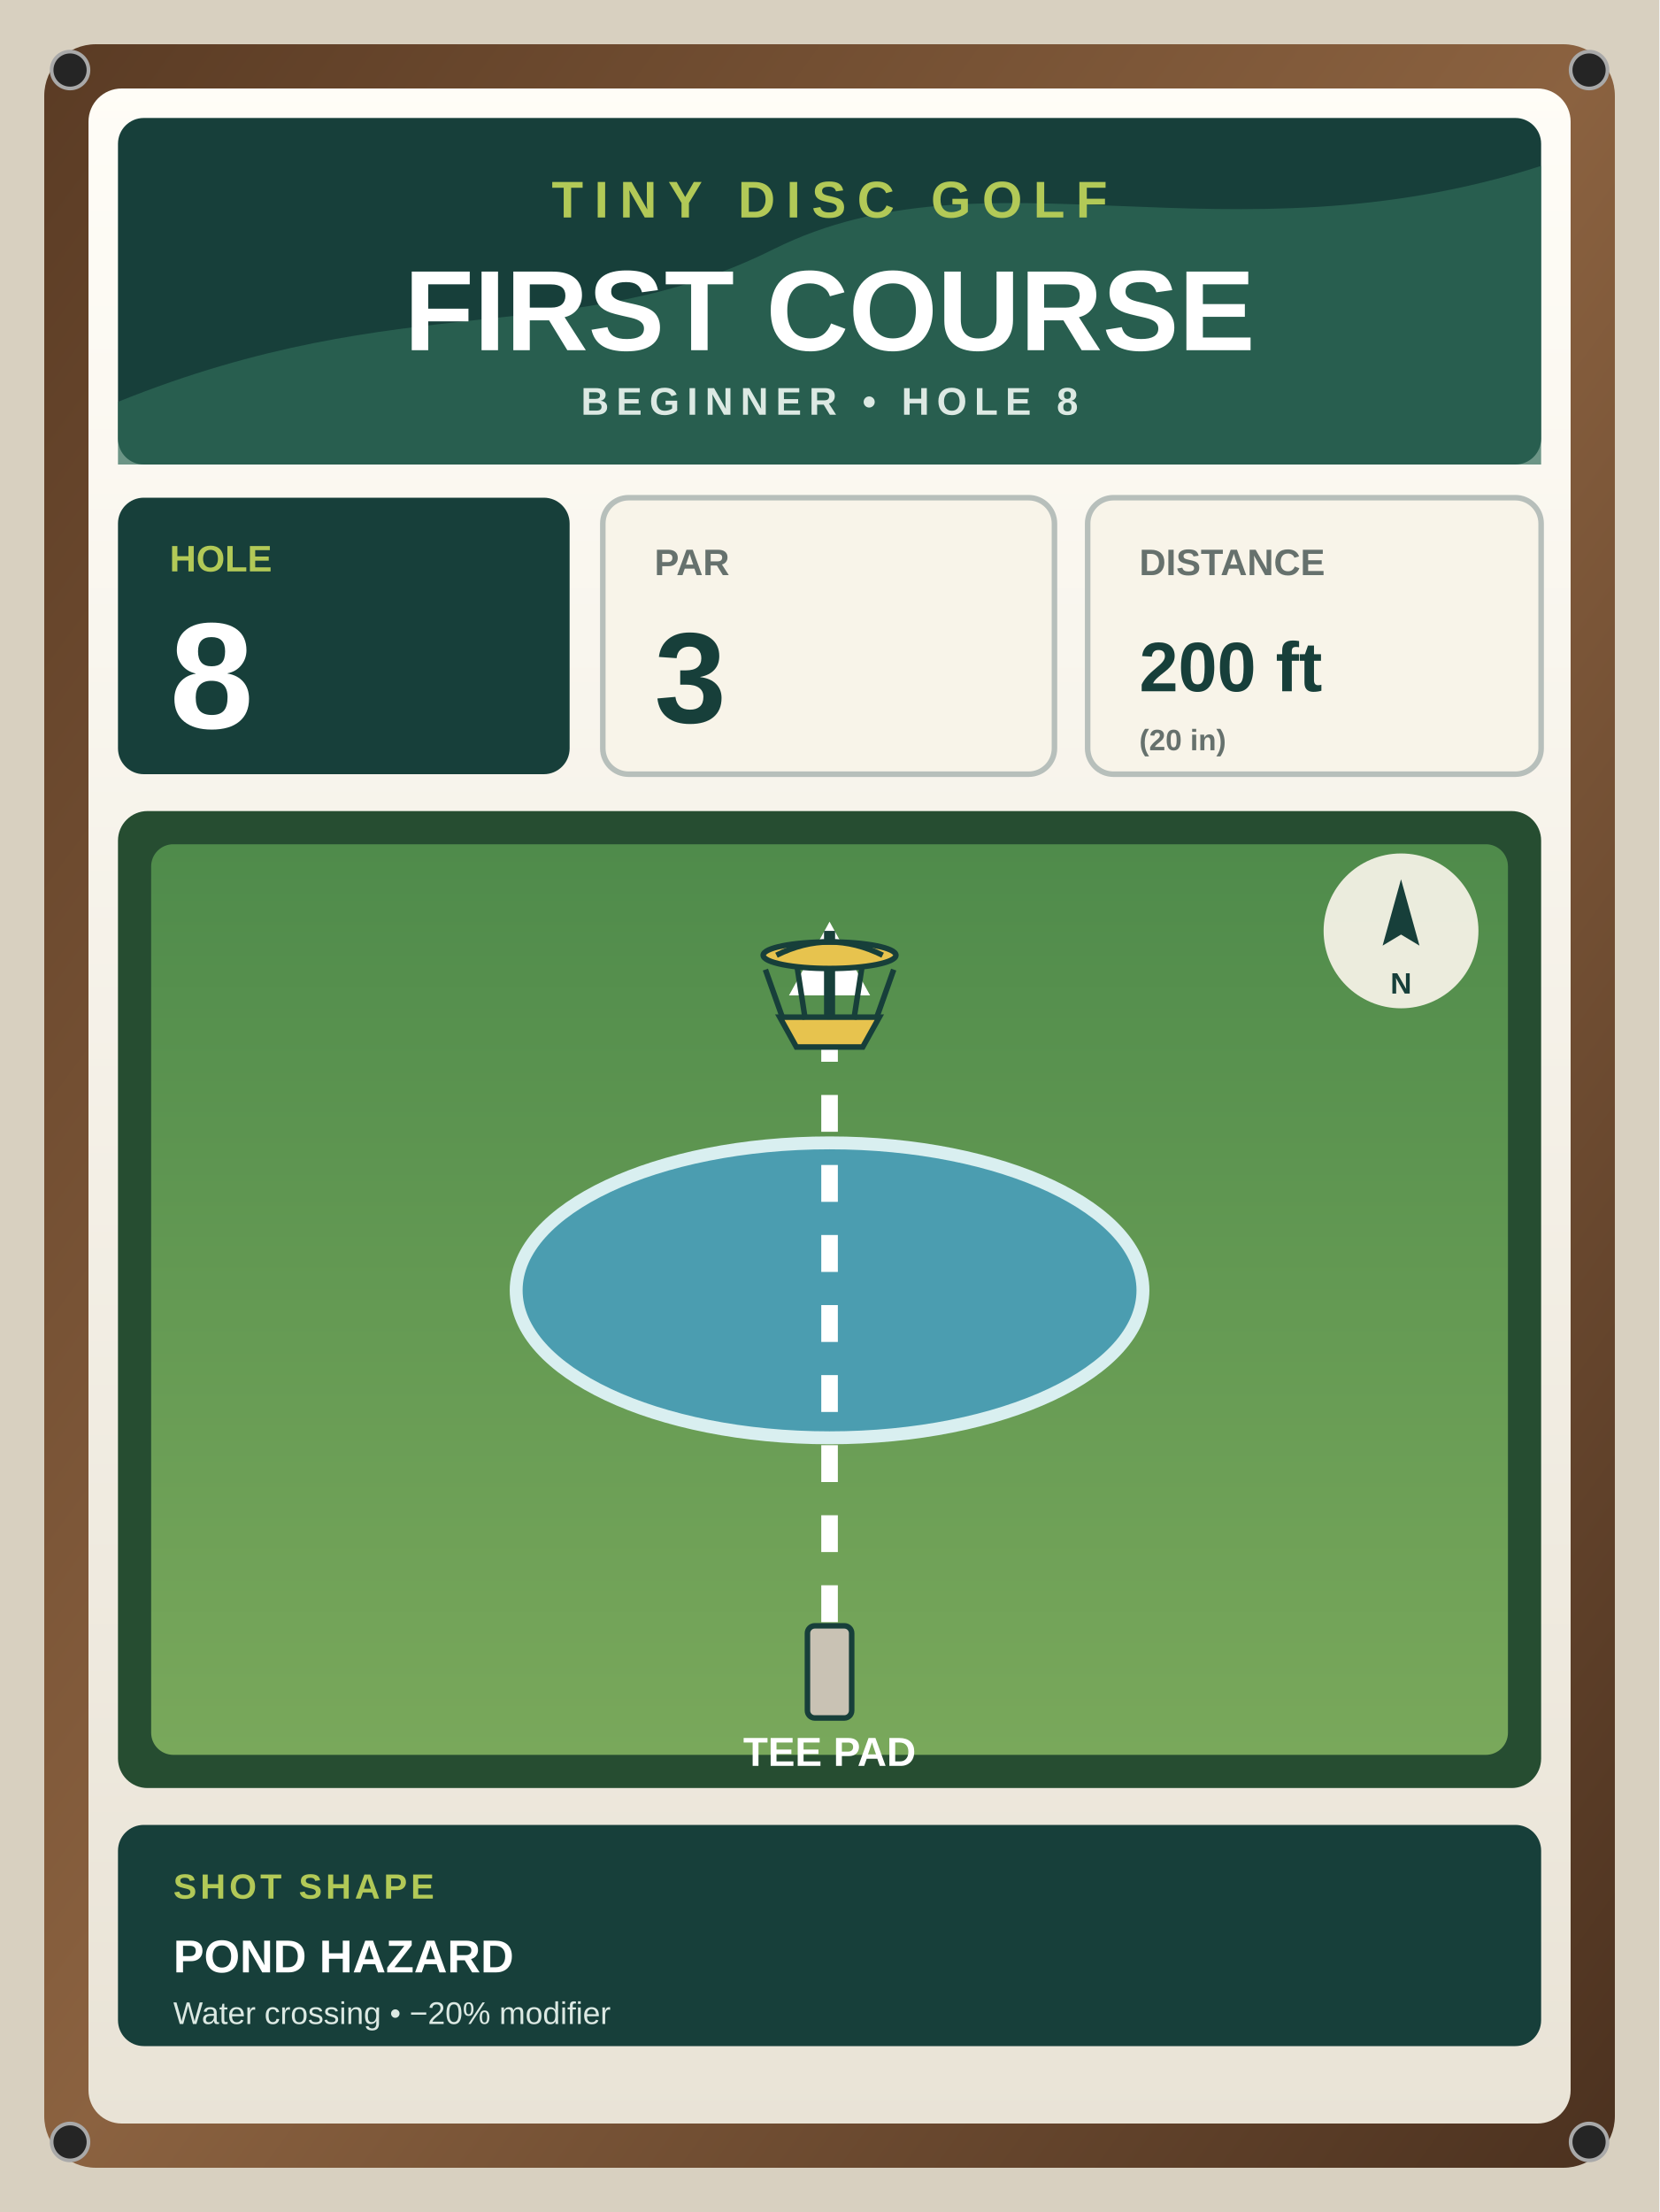
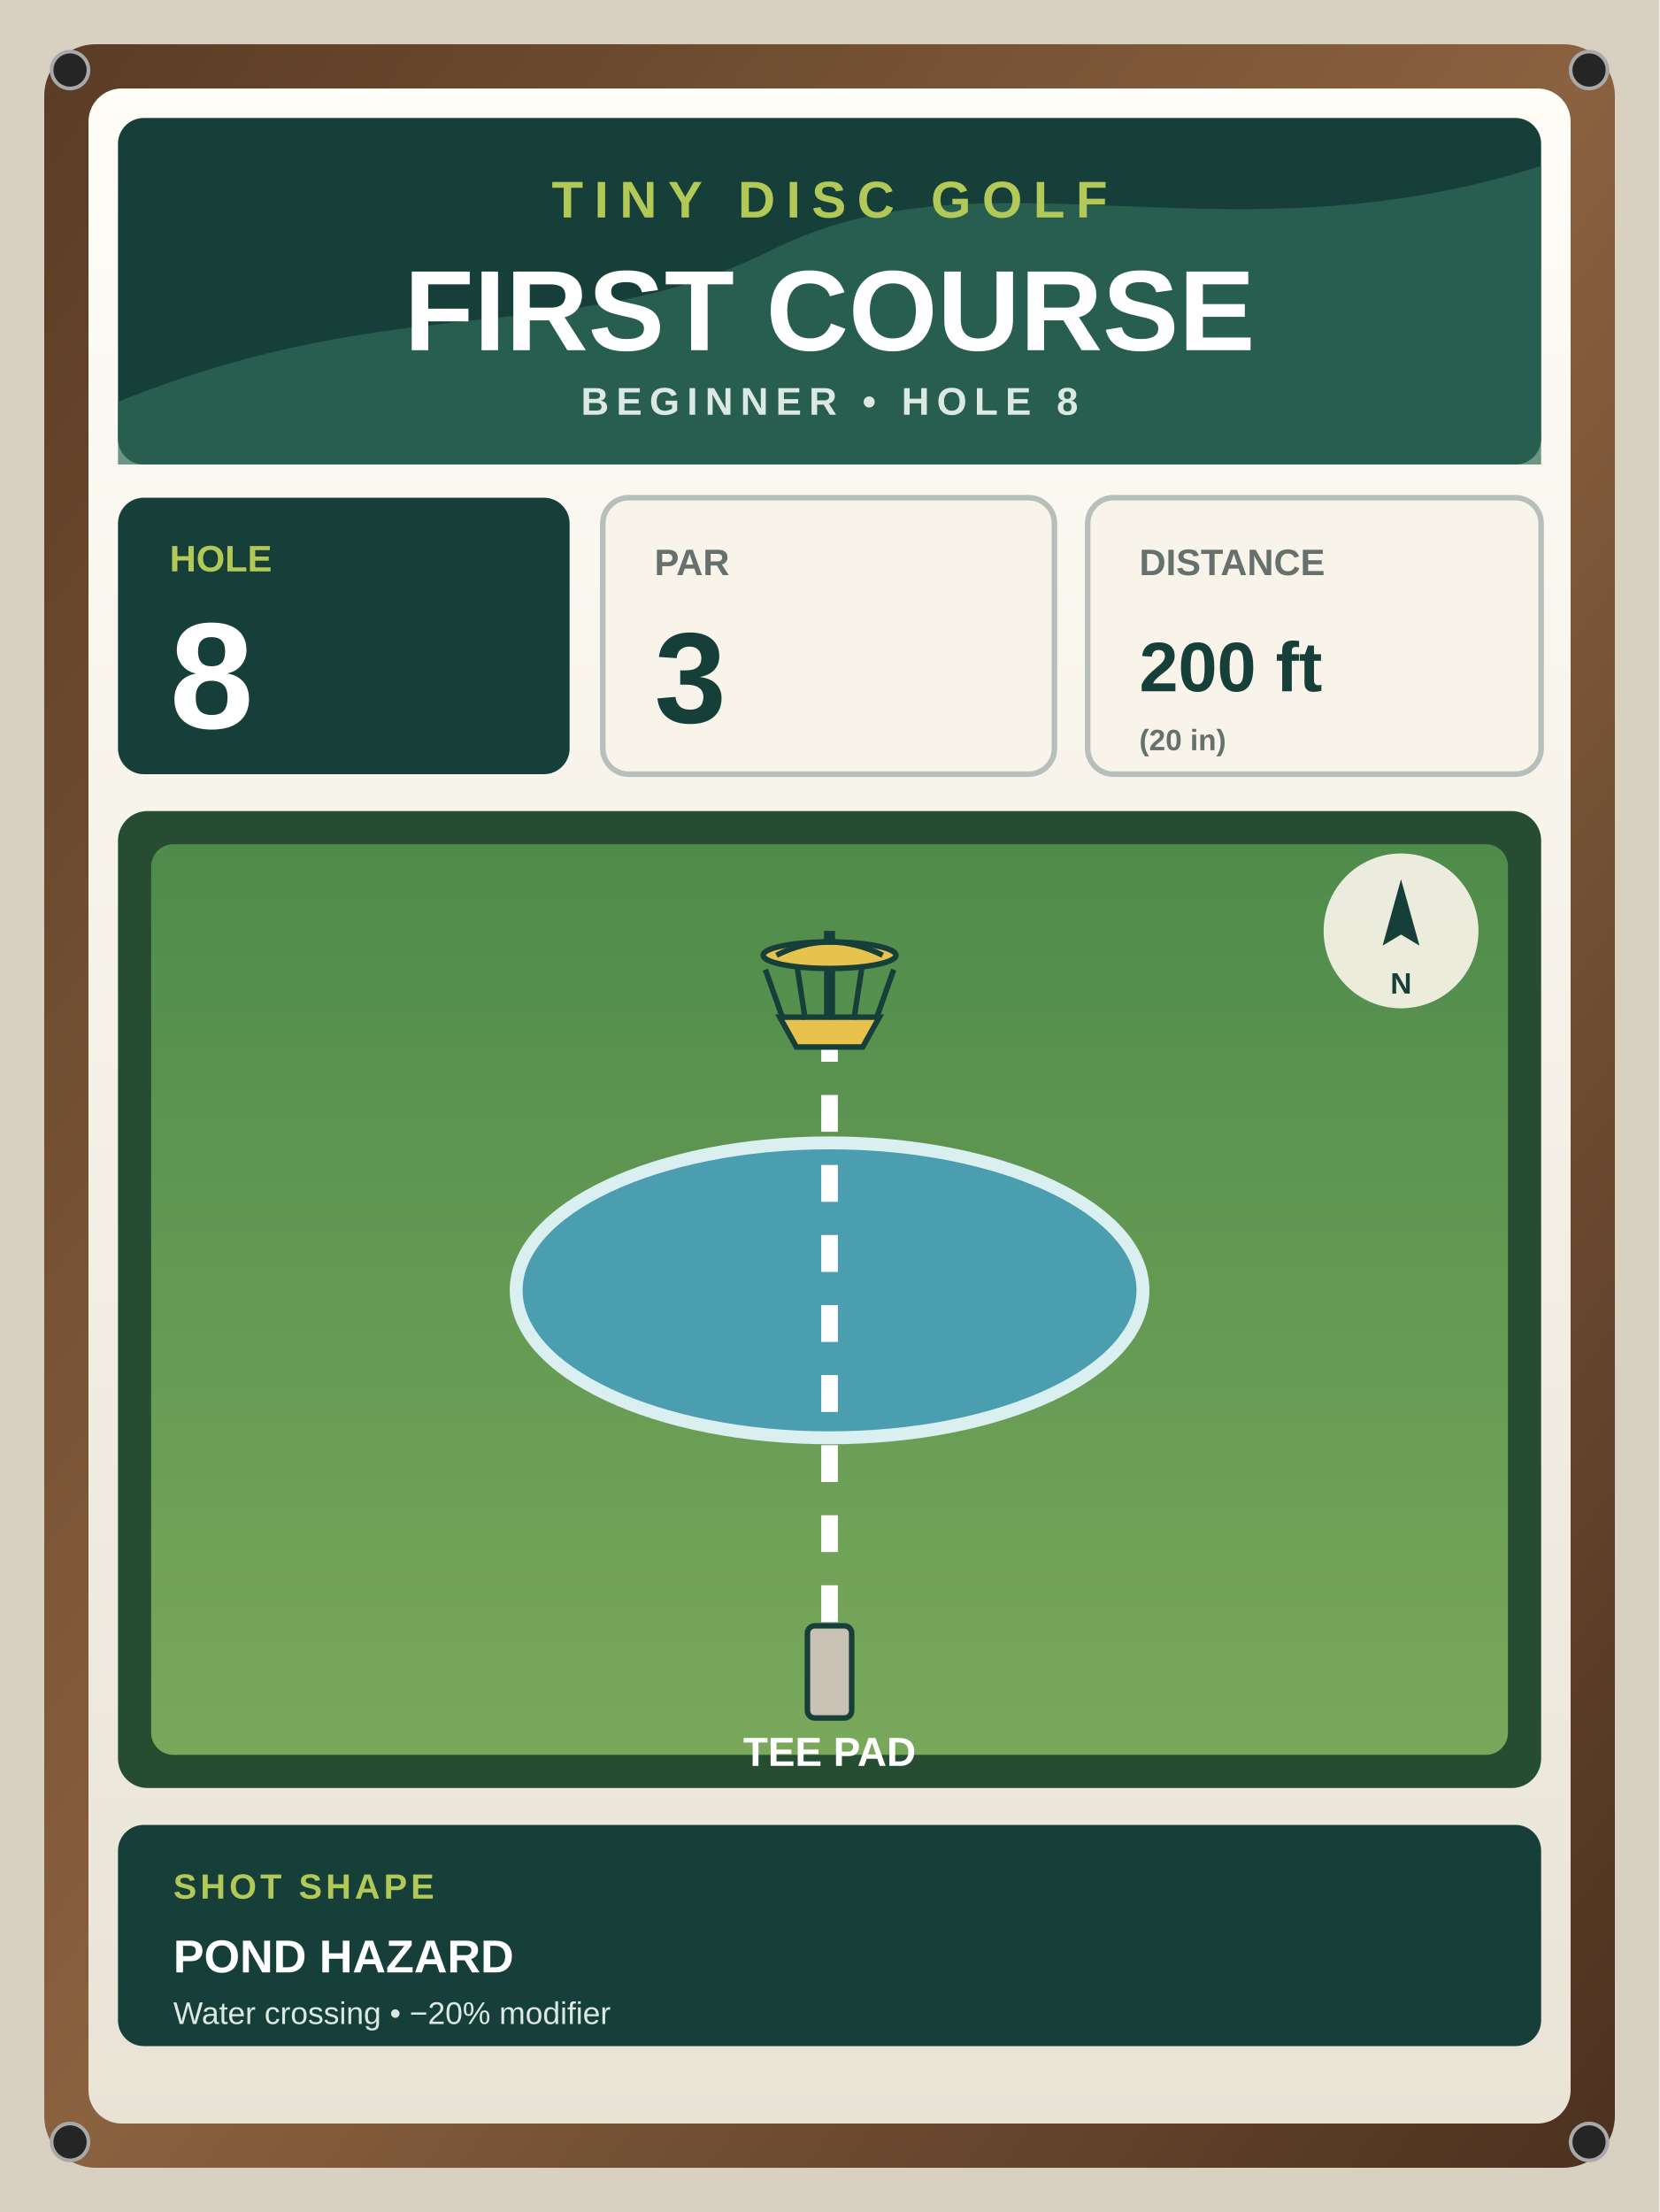
<svg xmlns="http://www.w3.org/2000/svg" viewBox="0 0 900 1200" role="img" aria-labelledby="title">
  <defs>
    <linearGradient id="wood" x1="0" x2="1" y1="0" y2="1">
      <stop stop-color="#5a3b24" />
      <stop offset=".5" stop-color="#8b6240" />
      <stop offset="1" stop-color="#4b311f" />
    </linearGradient>
    <linearGradient id="paper" x1="0" x2="0" y1="0" y2="1">
      <stop stop-color="#fffdf7" />
      <stop offset="1" stop-color="#e9e3d6" />
    </linearGradient>
    <linearGradient id="fairway" x1="0" x2="0" y1="0" y2="1">
      <stop stop-color="#4f8b4b" />
      <stop offset="1" stop-color="#79a85b" />
    </linearGradient>
  </defs>
  <rect width="900" height="1200" fill="#d8d0c0" />
  <rect x="24" y="24" width="852" height="1152" rx="28" fill="url(#wood)" />
  <rect x="48" y="48" width="804" height="1104" rx="18" fill="url(#paper)" />
  <rect x="64" y="64" width="772" height="188" rx="14" fill="#173f3a" />
  <path d="M64 218 C220 155 310 190 420 135 C535 78 665 145 836 90 L836 252 L64 252 Z" fill="#2f6b58" opacity=".7" />
  <text x="450" y="118" text-anchor="middle" font-family="Arial,sans-serif" font-size="28" font-weight="800" letter-spacing="6" fill="#b2c957">TINY DISC GOLF</text>
  <text x="450" y="190" text-anchor="middle" font-family="Arial,sans-serif" font-size="62" font-weight="900" fill="#fff">FIRST COURSE</text>
  <text x="450" y="225" text-anchor="middle" font-family="Arial,sans-serif" font-size="21" font-weight="700" letter-spacing="4" fill="#dce9e3">BEGINNER • HOLE 8</text>
  <rect x="64" y="270" width="245" height="150" rx="14" fill="#173f3a" />
  <text x="92" y="310" font-family="Arial,sans-serif" font-size="20" font-weight="800" fill="#b2c957">HOLE</text>
  <text x="92" y="395" font-family="Arial,sans-serif" font-size="82" font-weight="900" fill="#fff">8</text>
  <rect x="327" y="270" width="245" height="150" rx="14" fill="#f8f4e9" stroke="#b7bfbb" stroke-width="3" />
  <text x="355" y="312" font-family="Arial,sans-serif" font-size="20" font-weight="800" fill="#66716d">PAR</text>
  <text x="355" y="392" font-family="Arial,sans-serif" font-size="70" font-weight="900" fill="#173f3a">3</text>
  <rect x="590" y="270" width="246" height="150" rx="14" fill="#f8f4e9" stroke="#b7bfbb" stroke-width="3" />
  <text x="618" y="312" font-family="Arial,sans-serif" font-size="20" font-weight="800" fill="#66716d">DISTANCE</text>
  <text x="618" y="375" font-family="Arial,sans-serif" font-size="38" font-weight="900" fill="#173f3a">200 ft</text>
  <text x="618" y="407" font-family="Arial,sans-serif" font-size="16" font-weight="700" fill="#66716d">(20 in)</text>
  <rect x="64" y="440" width="772" height="530" rx="16" fill="#264d31" />
  <rect x="82" y="458" width="736" height="494" rx="12" fill="url(#fairway)" />
  <ellipse cx="450" cy="700" rx="170" ry="80" fill="#4b9db0" stroke="#d9eff0" stroke-width="7" />
  <rect x="438" y="882" width="24" height="50" rx="4" fill="#c9c2b4" stroke="#173f3a" stroke-width="3" />
  <text x="450" y="958" text-anchor="middle" font-family="Arial,sans-serif" font-size="22" font-weight="900" fill="#fff">TEE PAD</text>
  <path d="M450 880 C450 760 450 650 450 540" fill="none" stroke="#fff" stroke-width="9" stroke-dasharray="20 18" />
-   <polygon points="450,500 428,540 472,540" fill="#fff" />
  <g transform="translate(450 505) scale(.6)">
    <rect x="-5" y="0" width="10" height="80" fill="#173f3a" />
    <path d="M-45 78 L45 78 L30 105 L-30 105 Z" fill="#e7c34e" stroke="#173f3a" stroke-width="5" />
    <path d="M-42 80 L-58 35 M-22 80 L-30 28 M0 80 L0 24 M22 80 L30 28 M42 80 L58 35" stroke="#173f3a" stroke-width="5" />
    <ellipse cx="0" cy="22" rx="60" ry="12" fill="#e7c34e" stroke="#173f3a" stroke-width="5" />
    <path d="M-48 22 Q0 -2 48 22" fill="none" stroke="#173f3a" stroke-width="5" />
  </g>
  <g transform="translate(760 505)">
    <circle r="42" fill="#f8f4e9" opacity=".92" />
    <path d="M0 -28 L10 8 L0 2 L-10 8 Z" fill="#173f3a" />
    <text x="0" y="34" text-anchor="middle" font-family="Arial,sans-serif" font-size="16" font-weight="900" fill="#173f3a">N</text>
  </g>
  <rect x="64" y="990" width="772" height="120" rx="14" fill="#173f3a" />
  <text x="94" y="1030" font-family="Arial,sans-serif" font-size="19" font-weight="900" letter-spacing="2" fill="#b2c957">SHOT SHAPE</text>
  <text x="94" y="1070" font-family="Arial,sans-serif" font-size="25" font-weight="800" fill="#fff">POND HAZARD</text>
  <text x="94" y="1098" font-family="Arial,sans-serif" font-size="17" fill="#dce9e3">Water crossing • −20% modifier</text>
  <g fill="#252525" stroke="#a9a9a9" stroke-width="2">
    <circle cx="38" cy="38" r="10" />
    <circle cx="862" cy="38" r="10" />
    <circle cx="38" cy="1162" r="10" />
    <circle cx="862" cy="1162" r="10" />
  </g>
</svg>
